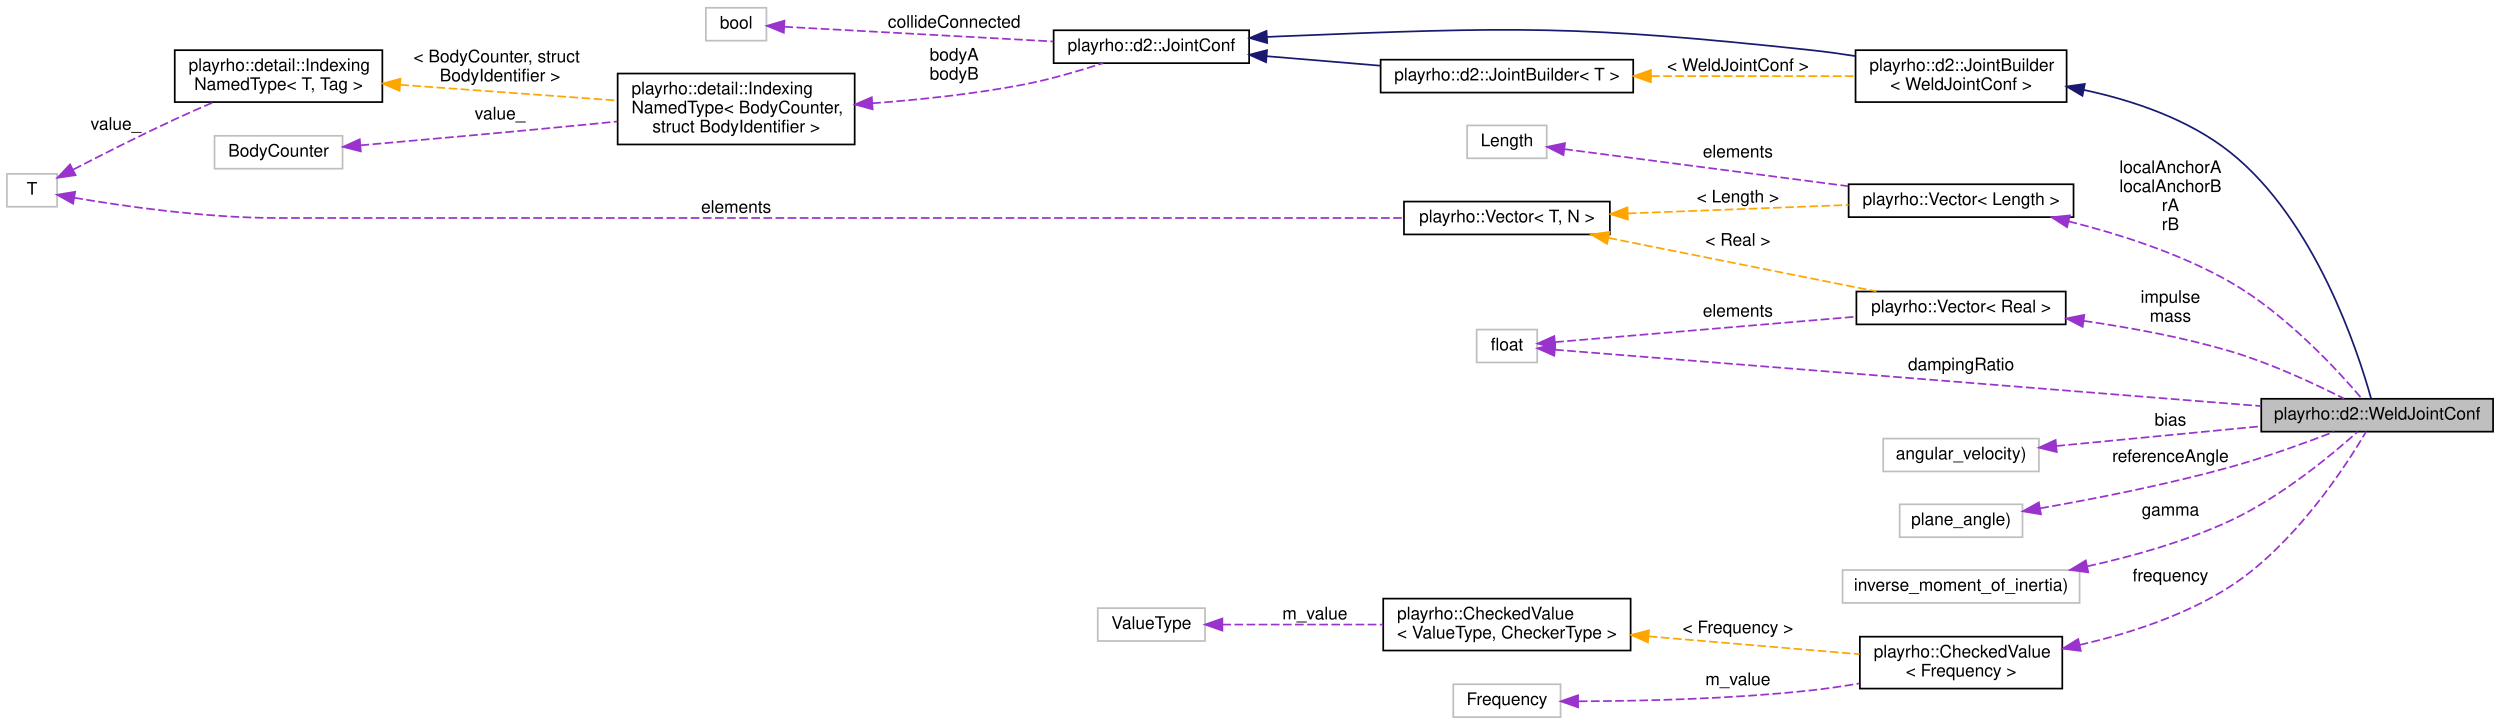
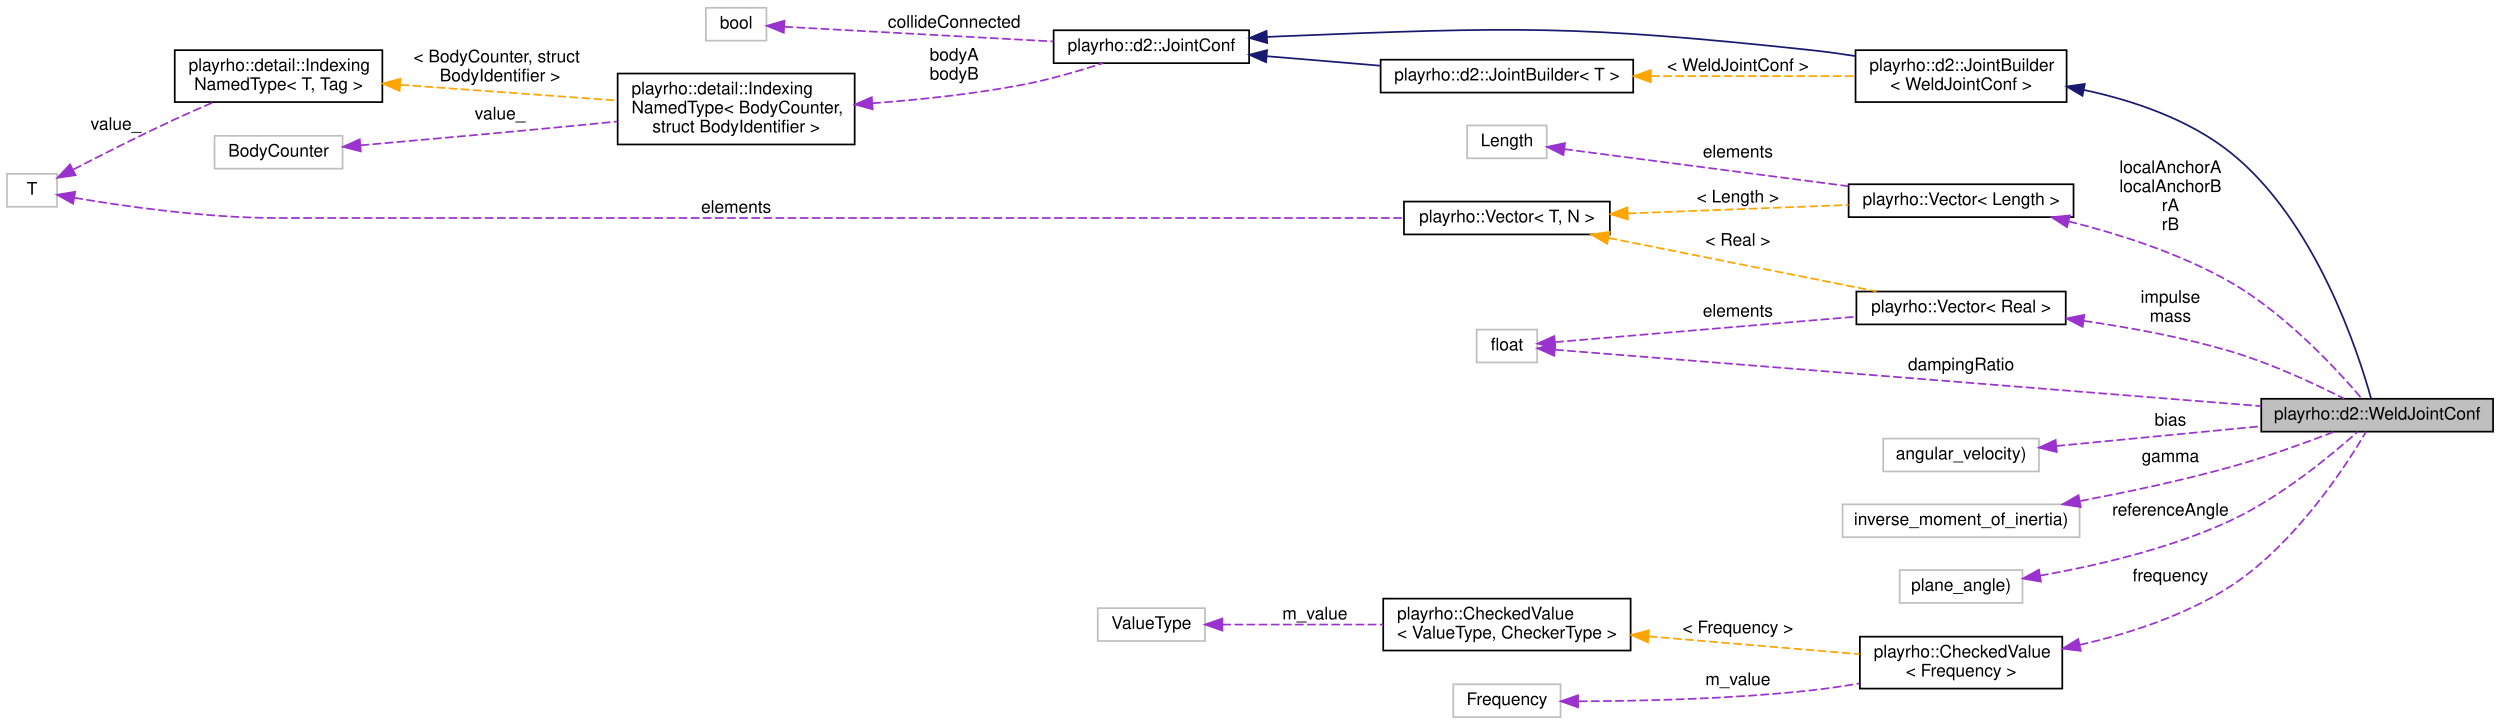
<svg xmlns="http://www.w3.org/2000/svg" xmlns:xlink="http://www.w3.org/1999/xlink" width="1445pt" height="419pt" viewBox="0.00 0.00 1445.00 419.00">
  <g id="graph0" class="graph" transform="scale(1 1) rotate(0) translate(4 415)">
    <polygon fill="white" stroke="transparent" points="-4,4 -4,-415 1441,-415 1441,4 -4,4" />
    <g id="node1" class="node">
      <g id="a_node1">
        <a xlink:title="Weld joint definition.">
          <polygon fill="#bfbfbf" stroke="black" points="1303,-165.5 1303,-184.5 1437,-184.5 1437,-165.5 1303,-165.5" />
          <text text-anchor="middle" x="1370" y="-172.5" font-family="Helvetica,sans-Serif" font-size="10.00">playrho::d2::WeldJointConf</text>
        </a>
      </g>
    </g>
    <g id="node2" class="node">
      <g id="a_node2">
        <a xlink:href="structplayrho_1_1d2_1_1JointBuilder.html" target="_top" xlink:title=" ">
          <polygon fill="white" stroke="black" points="1068.5,-356 1068.5,-386 1190.5,-386 1190.5,-356 1068.5,-356" />
          <text text-anchor="start" x="1076.5" y="-374" font-family="Helvetica,sans-Serif" font-size="10.00">playrho::d2::JointBuilder</text>
          <text text-anchor="middle" x="1129.5" y="-363" font-family="Helvetica,sans-Serif" font-size="10.00">&lt; WeldJointConf &gt;</text>
        </a>
      </g>
    </g>
    <g id="edge1" class="edge">
      <path fill="none" stroke="midnightblue" d="M1200.48,-363.02C1229.07,-356.91 1260.98,-346.1 1285,-327 1334.33,-287.79 1359.1,-211.29 1366.53,-184.52" />
      <polygon fill="midnightblue" stroke="midnightblue" points="1199.66,-359.62 1190.53,-365 1201.02,-366.49 1199.66,-359.62" />
    </g>
    <g id="node3" class="node">
      <g id="a_node3">
        <a xlink:href="structplayrho_1_1d2_1_1JointConf.html" target="_top" xlink:title="Base joint definition class.">
          <polygon fill="white" stroke="black" points="605,-378.5 605,-397.5 718,-397.5 718,-378.5 605,-378.5" />
          <text text-anchor="middle" x="661.5" y="-385.5" font-family="Helvetica,sans-Serif" font-size="10.00">playrho::d2::JointConf</text>
        </a>
      </g>
    </g>
    <g id="edge2" class="edge">
      <path fill="none" stroke="midnightblue" d="M728.32,-393.64C730.92,-393.78 733.48,-393.9 736,-394 872.38,-399.56 907.28,-400.47 1043,-386 1051.24,-385.12 1059.89,-383.93 1068.39,-382.59" />
      <polygon fill="midnightblue" stroke="midnightblue" points="728.45,-390.14 718.25,-393.03 728.03,-397.13 728.45,-390.14" />
    </g>
    <g id="node9" class="node">
      <g id="a_node9">
        <a xlink:href="structplayrho_1_1d2_1_1JointBuilder.html" target="_top" xlink:title="Joint builder definition structure.">
          <polygon fill="white" stroke="black" points="794,-361.5 794,-380.5 940,-380.5 940,-361.5 794,-361.5" />
          <text text-anchor="middle" x="867" y="-368.5" font-family="Helvetica,sans-Serif" font-size="10.00">playrho::d2::JointBuilder&lt; T &gt;</text>
        </a>
      </g>
    </g>
    <g id="edge9" class="edge">
      <path fill="none" stroke="midnightblue" d="M728.16,-382.51C749.06,-380.77 772.3,-378.83 793.64,-377.04" />
      <polygon fill="midnightblue" stroke="midnightblue" points="727.78,-379.03 718.11,-383.35 728.36,-386.01 727.78,-379.03" />
    </g>
    <g id="node4" class="node">
      <g id="a_node4">
        <a xlink:href="classplayrho_1_1detail_1_1IndexingNamedType.html" target="_top" xlink:title=" ">
          <polygon fill="white" stroke="black" points="353,-331.5 353,-372.5 490,-372.5 490,-331.5 353,-331.5" />
          <text text-anchor="start" x="361" y="-360.5" font-family="Helvetica,sans-Serif" font-size="10.00">playrho::detail::Indexing</text>
          <text text-anchor="start" x="361" y="-349.5" font-family="Helvetica,sans-Serif" font-size="10.00">NamedType&lt; BodyCounter,</text>
          <text text-anchor="middle" x="421.5" y="-338.5" font-family="Helvetica,sans-Serif" font-size="10.00"> struct BodyIdentifier &gt;</text>
        </a>
      </g>
    </g>
    <g id="edge3" class="edge">
      <path fill="none" stroke="#9a32cd" stroke-dasharray="5,2" d="M500.15,-355.31C527.74,-357.36 558.91,-360.66 587,-366 602.7,-368.99 619.83,-374.01 633.6,-378.5" />
      <polygon fill="#9a32cd" stroke="#9a32cd" points="500.38,-351.82 490.16,-354.61 499.89,-358.8 500.38,-351.82" />
      <text text-anchor="middle" x="547.5" y="-380" font-family="Helvetica,sans-Serif" font-size="10.00"> bodyA</text>
      <text text-anchor="middle" x="547.5" y="-369" font-family="Helvetica,sans-Serif" font-size="10.00">bodyB</text>
    </g>
    <g id="node5" class="node">
      <g id="a_node5">
        <a xlink:title=" ">
          <polygon fill="white" stroke="#bfbfbf" points="120,-317.5 120,-336.5 194,-336.5 194,-317.5 120,-317.5" />
          <text text-anchor="middle" x="157" y="-324.5" font-family="Helvetica,sans-Serif" font-size="10.00">BodyCounter</text>
        </a>
      </g>
    </g>
    <g id="edge4" class="edge">
      <path fill="none" stroke="#9a32cd" stroke-dasharray="5,2" d="M204.41,-331.01C240.12,-334.14 290.7,-338.67 335,-343 340.79,-343.57 346.81,-344.17 352.84,-344.78" />
      <polygon fill="#9a32cd" stroke="#9a32cd" points="204.55,-327.51 194.29,-330.12 203.94,-334.48 204.55,-327.51" />
      <text text-anchor="middle" x="285" y="-346" font-family="Helvetica,sans-Serif" font-size="10.00"> value_</text>
    </g>
    <g id="node6" class="node">
      <g id="a_node6">
        <a xlink:href="classplayrho_1_1detail_1_1IndexingNamedType.html" target="_top" xlink:title="An indexable, hashable, named &quot;strong type&quot; template class.">
          <polygon fill="white" stroke="black" points="97,-356 97,-386 217,-386 217,-356 97,-356" />
          <text text-anchor="start" x="105" y="-374" font-family="Helvetica,sans-Serif" font-size="10.00">playrho::detail::Indexing</text>
          <text text-anchor="middle" x="157" y="-363" font-family="Helvetica,sans-Serif" font-size="10.00">NamedType&lt; T, Tag &gt;</text>
        </a>
      </g>
    </g>
    <g id="edge5" class="edge">
      <path fill="none" stroke="orange" stroke-dasharray="5,2" d="M227.39,-365.98C266.13,-363.17 314.19,-359.69 352.68,-356.91" />
      <polygon fill="orange" stroke="orange" points="226.96,-362.5 217.24,-366.71 227.46,-369.48 226.96,-362.5" />
      <text text-anchor="start" x="235" y="-379" font-family="Helvetica,sans-Serif" font-size="10.00"> &lt; BodyCounter, struct</text>
      <text text-anchor="middle" x="285" y="-368" font-family="Helvetica,sans-Serif" font-size="10.00"> BodyIdentifier &gt;</text>
    </g>
    <g id="node7" class="node">
      <g id="a_node7">
        <a xlink:title=" ">
          <polygon fill="white" stroke="#bfbfbf" points="0,-295.5 0,-314.5 29,-314.5 29,-295.5 0,-295.5" />
          <text text-anchor="middle" x="14.5" y="-302.5" font-family="Helvetica,sans-Serif" font-size="10.00">T</text>
        </a>
      </g>
    </g>
    <g id="edge6" class="edge">
      <path fill="none" stroke="#9a32cd" stroke-dasharray="5,2" d="M38.45,-317.05C54.67,-325.44 77,-336.74 97,-346 104.17,-349.32 111.9,-352.72 119.33,-355.9" />
      <polygon fill="#9a32cd" stroke="#9a32cd" points="39.7,-313.75 29.21,-312.24 36.47,-319.96 39.7,-313.75" />
      <text text-anchor="middle" x="63" y="-340" font-family="Helvetica,sans-Serif" font-size="10.00"> value_</text>
    </g>
    <g id="node12" class="node">
      <g id="a_node12">
        <a xlink:href="structplayrho_1_1Vector.html" target="_top" xlink:title="Vector.">
          <polygon fill="white" stroke="black" points="807.5,-279.5 807.5,-298.5 926.5,-298.5 926.5,-279.5 807.5,-279.5" />
          <text text-anchor="middle" x="867" y="-286.5" font-family="Helvetica,sans-Serif" font-size="10.00">playrho::Vector&lt; T, N &gt;</text>
        </a>
      </g>
    </g>
    <g id="edge13" class="edge">
      <path fill="none" stroke="#9a32cd" stroke-dasharray="5,2" d="M38.97,-300.68C66.79,-295.94 114.6,-289 156,-289 156,-289 156,-289 662.5,-289 711.26,-289 766.58,-289 807.23,-289" />
      <polygon fill="#9a32cd" stroke="#9a32cd" points="38.25,-297.25 29,-302.43 39.46,-304.15 38.25,-297.25" />
      <text text-anchor="middle" x="421.5" y="-292" font-family="Helvetica,sans-Serif" font-size="10.00"> elements</text>
    </g>
    <g id="node8" class="node">
      <g id="a_node8">
        <a xlink:title=" ">
          <polygon fill="white" stroke="#bfbfbf" points="404,-391.5 404,-410.5 439,-410.5 439,-391.5 404,-391.5" />
          <text text-anchor="middle" x="421.5" y="-398.5" font-family="Helvetica,sans-Serif" font-size="10.00">bool</text>
        </a>
      </g>
    </g>
    <g id="edge7" class="edge">
      <path fill="none" stroke="#9a32cd" stroke-dasharray="5,2" d="M449.38,-399.53C486.91,-397.48 555.89,-393.71 604.77,-391.04" />
      <polygon fill="#9a32cd" stroke="#9a32cd" points="449.03,-396.05 439.24,-400.09 449.41,-403.04 449.03,-396.05" />
      <text text-anchor="middle" x="547.5" y="-399" font-family="Helvetica,sans-Serif" font-size="10.00"> collideConnected</text>
    </g>
    <g id="edge8" class="edge">
      <path fill="none" stroke="orange" stroke-dasharray="5,2" d="M950.33,-371C988.65,-371 1033.4,-371 1068.47,-371" />
      <polygon fill="orange" stroke="orange" points="950.22,-367.5 940.22,-371 950.22,-374.5 950.22,-367.5" />
      <text text-anchor="middle" x="1000.5" y="-374" font-family="Helvetica,sans-Serif" font-size="10.00"> &lt; WeldJointConf &gt;</text>
    </g>
    <g id="node10" class="node">
      <g id="a_node10">
        <a xlink:href="structplayrho_1_1Vector.html" target="_top" xlink:title=" ">
          <polygon fill="white" stroke="black" points="1064.5,-289.5 1064.5,-308.5 1194.5,-308.5 1194.5,-289.5 1064.5,-289.5" />
          <text text-anchor="middle" x="1129.5" y="-296.5" font-family="Helvetica,sans-Serif" font-size="10.00">playrho::Vector&lt; Length &gt;</text>
        </a>
      </g>
    </g>
    <g id="edge10" class="edge">
      <path fill="none" stroke="#9a32cd" stroke-dasharray="5,2" d="M1191.63,-287.07C1221.11,-279.69 1256.23,-268.42 1285,-252 1317.3,-233.56 1347.46,-200.68 1361.21,-184.51" />
      <polygon fill="#9a32cd" stroke="#9a32cd" points="1190.76,-283.68 1181.86,-289.43 1192.4,-290.49 1190.76,-283.68" />
      <text text-anchor="middle" x="1250.5" y="-315" font-family="Helvetica,sans-Serif" font-size="10.00"> localAnchorA</text>
      <text text-anchor="middle" x="1250.5" y="-304" font-family="Helvetica,sans-Serif" font-size="10.00">localAnchorB</text>
      <text text-anchor="middle" x="1250.5" y="-293" font-family="Helvetica,sans-Serif" font-size="10.00">rA</text>
      <text text-anchor="middle" x="1250.5" y="-282" font-family="Helvetica,sans-Serif" font-size="10.00">rB</text>
    </g>
    <g id="node11" class="node">
      <g id="a_node11">
        <a xlink:title=" ">
          <polygon fill="white" stroke="#bfbfbf" points="844,-323.5 844,-342.5 890,-342.5 890,-323.5 844,-323.5" />
          <text text-anchor="middle" x="867" y="-330.5" font-family="Helvetica,sans-Serif" font-size="10.00">Length</text>
        </a>
      </g>
    </g>
    <g id="edge11" class="edge">
      <path fill="none" stroke="#9a32cd" stroke-dasharray="5,2" d="M900.13,-328.81C940.91,-323.48 1012.2,-314.18 1064.31,-307.38" />
      <polygon fill="#9a32cd" stroke="#9a32cd" points="899.67,-325.34 890.21,-330.1 900.58,-332.28 899.67,-325.34" />
      <text text-anchor="middle" x="1000.5" y="-324" font-family="Helvetica,sans-Serif" font-size="10.00"> elements</text>
    </g>
    <g id="edge12" class="edge">
      <path fill="none" stroke="orange" stroke-dasharray="5,2" d="M936.88,-291.64C976.42,-293.16 1025.75,-295.06 1064.45,-296.54" />
      <polygon fill="orange" stroke="orange" points="936.91,-288.14 926.79,-291.26 936.64,-295.14 936.91,-288.14" />
      <text text-anchor="middle" x="1000.5" y="-298" font-family="Helvetica,sans-Serif" font-size="10.00"> &lt; Length &gt;</text>
    </g>
    <g id="node13" class="node">
      <g id="a_node13">
        <a xlink:href="structplayrho_1_1Vector.html" target="_top" xlink:title=" ">
          <polygon fill="white" stroke="black" points="1069,-227.5 1069,-246.5 1190,-246.5 1190,-227.5 1069,-227.5" />
          <text text-anchor="middle" x="1129.5" y="-234.5" font-family="Helvetica,sans-Serif" font-size="10.00">playrho::Vector&lt; Real &gt;</text>
        </a>
      </g>
    </g>
    <g id="edge16" class="edge">
      <path fill="none" stroke="orange" stroke-dasharray="5,2" d="M925.71,-277.48C972.24,-268.19 1036.89,-255.29 1080.58,-246.57" />
      <polygon fill="orange" stroke="orange" points="924.9,-274.07 915.78,-279.46 926.27,-280.94 924.9,-274.07" />
      <text text-anchor="middle" x="1000.5" y="-273" font-family="Helvetica,sans-Serif" font-size="10.00"> &lt; Real &gt;</text>
    </g>
    <g id="edge14" class="edge">
      <path fill="none" stroke="#9a32cd" stroke-dasharray="5,2" d="M1200.42,-229.53C1227.21,-225.67 1257.85,-220.03 1285,-212 1308.53,-205.04 1334.15,-193.06 1350.83,-184.62" />
      <polygon fill="#9a32cd" stroke="#9a32cd" points="1199.78,-226.08 1190.35,-230.92 1200.74,-233.01 1199.78,-226.08" />
      <text text-anchor="middle" x="1250.5" y="-240" font-family="Helvetica,sans-Serif" font-size="10.00"> impulse</text>
      <text text-anchor="middle" x="1250.5" y="-229" font-family="Helvetica,sans-Serif" font-size="10.00">mass</text>
    </g>
    <g id="node14" class="node">
      <g id="a_node14">
        <a xlink:title=" ">
          <polygon fill="white" stroke="#bfbfbf" points="849.5,-205.5 849.5,-224.5 884.5,-224.5 884.5,-205.5 849.5,-205.5" />
          <text text-anchor="middle" x="867" y="-212.5" font-family="Helvetica,sans-Serif" font-size="10.00">float</text>
        </a>
      </g>
    </g>
    <g id="edge17" class="edge">
      <path fill="none" stroke="#9a32cd" stroke-dasharray="5,2" d="M894.87,-212.85C971.28,-206.75 1191.44,-189.18 1302.81,-180.28" />
      <polygon fill="#9a32cd" stroke="#9a32cd" points="894.36,-209.38 884.67,-213.67 894.92,-216.36 894.36,-209.38" />
      <text text-anchor="middle" x="1129.5" y="-201" font-family="Helvetica,sans-Serif" font-size="10.00"> dampingRatio</text>
    </g>
    <g id="edge15" class="edge">
      <path fill="none" stroke="#9a32cd" stroke-dasharray="5,2" d="M894.9,-217.27C935.65,-220.71 1014.06,-227.34 1068.74,-231.95" />
      <polygon fill="#9a32cd" stroke="#9a32cd" points="894.95,-213.76 884.69,-216.41 894.36,-220.74 894.95,-213.76" />
      <text text-anchor="middle" x="1000.5" y="-232" font-family="Helvetica,sans-Serif" font-size="10.00"> elements</text>
    </g>
    <g id="node15" class="node">
      <g id="a_node15">
        <a xlink:title=" ">
          <polygon fill="white" stroke="#bfbfbf" points="1084.5,-142.5 1084.5,-161.5 1174.5,-161.5 1174.5,-142.5 1084.5,-142.5" />
          <text text-anchor="middle" x="1129.5" y="-149.5" font-family="Helvetica,sans-Serif" font-size="10.00">angular_velocity)</text>
        </a>
      </g>
    </g>
    <g id="edge18" class="edge">
      <path fill="none" stroke="#9a32cd" stroke-dasharray="5,2" d="M1184.56,-157.21C1219.6,-160.59 1265.48,-165.02 1302.71,-168.61" />
      <polygon fill="#9a32cd" stroke="#9a32cd" points="1184.81,-153.72 1174.52,-156.25 1184.14,-160.69 1184.81,-153.72" />
      <text text-anchor="middle" x="1250.5" y="-169" font-family="Helvetica,sans-Serif" font-size="10.00"> bias</text>
    </g>
    <g id="node16" class="node">
      <g id="a_node16">
        <a xlink:title=" ">
-           <polygon fill="white" stroke="#bfbfbf" points="1094,-104.5 1094,-123.5 1165,-123.5 1165,-104.5 1094,-104.5" />
-           <text text-anchor="middle" x="1129.5" y="-111.5" font-family="Helvetica,sans-Serif" font-size="10.00">plane_angle)</text>
+           <polygon fill="white" stroke="#bfbfbf" points="1061,-104.5 1061,-123.5 1198,-123.5 1198,-104.5 1061,-104.5" />
+           <text text-anchor="middle" x="1129.5" y="-111.5" font-family="Helvetica,sans-Serif" font-size="10.00">inverse_moment_of_inertia)</text>
        </a>
      </g>
    </g>
    <g id="edge19" class="edge">
-       <path fill="none" stroke="#9a32cd" stroke-dasharray="5,2" d="M1175.28,-121.21C1206.35,-126.65 1248.52,-134.88 1285,-145 1305.59,-150.71 1328.39,-158.98 1345.04,-165.39" />
-       <polygon fill="#9a32cd" stroke="#9a32cd" points="1175.65,-117.73 1165.2,-119.48 1174.46,-124.62 1175.65,-117.73" />
-       <text text-anchor="middle" x="1250.5" y="-148" font-family="Helvetica,sans-Serif" font-size="10.00"> referenceAngle</text>
+       <path fill="none" stroke="#9a32cd" stroke-dasharray="5,2" d="M1198.38,-125.42C1225.52,-130.55 1256.95,-137.22 1285,-145 1305.59,-150.71 1328.39,-158.98 1345.04,-165.39" />
+       <polygon fill="#9a32cd" stroke="#9a32cd" points="1198.67,-121.91 1188.2,-123.52 1197.39,-128.79 1198.67,-121.91" />
+       <text text-anchor="middle" x="1250.5" y="-148" font-family="Helvetica,sans-Serif" font-size="10.00"> gamma</text>
    </g>
    <g id="node17" class="node">
      <g id="a_node17">
        <a xlink:title=" ">
-           <polygon fill="white" stroke="#bfbfbf" points="1061,-66.5 1061,-85.5 1198,-85.5 1198,-66.5 1061,-66.5" />
-           <text text-anchor="middle" x="1129.5" y="-73.5" font-family="Helvetica,sans-Serif" font-size="10.00">inverse_moment_of_inertia)</text>
+           <polygon fill="white" stroke="#bfbfbf" points="1094,-66.5 1094,-85.5 1165,-85.5 1165,-66.5 1094,-66.5" />
+           <text text-anchor="middle" x="1129.5" y="-73.5" font-family="Helvetica,sans-Serif" font-size="10.00">plane_angle)</text>
        </a>
      </g>
    </g>
    <g id="edge20" class="edge">
-       <path fill="none" stroke="#9a32cd" stroke-dasharray="5,2" d="M1202.55,-87.68C1229.23,-93.55 1259.23,-102.04 1285,-114 1314.26,-127.58 1343.67,-152 1358.72,-165.45" />
-       <polygon fill="#9a32cd" stroke="#9a32cd" points="1203.01,-84.2 1192.51,-85.56 1201.57,-91.05 1203.01,-84.2" />
-       <text text-anchor="middle" x="1250.5" y="-117" font-family="Helvetica,sans-Serif" font-size="10.00"> gamma</text>
+       <path fill="none" stroke="#9a32cd" stroke-dasharray="5,2" d="M1175.1,-82.27C1206.81,-87.83 1249.85,-97.68 1285,-114 1314.26,-127.58 1343.67,-152 1358.72,-165.45" />
+       <polygon fill="#9a32cd" stroke="#9a32cd" points="1175.67,-78.81 1165.23,-80.61 1174.51,-85.72 1175.67,-78.81" />
+       <text text-anchor="middle" x="1250.5" y="-117" font-family="Helvetica,sans-Serif" font-size="10.00"> referenceAngle</text>
    </g>
    <g id="node18" class="node">
      <g id="a_node18">
        <a xlink:href="classplayrho_1_1CheckedValue.html" target="_top" xlink:title=" ">
          <polygon fill="white" stroke="black" points="1071,-17 1071,-47 1188,-47 1188,-17 1071,-17" />
          <text text-anchor="start" x="1079" y="-35" font-family="Helvetica,sans-Serif" font-size="10.00">playrho::CheckedValue</text>
          <text text-anchor="middle" x="1129.5" y="-24" font-family="Helvetica,sans-Serif" font-size="10.00">&lt; Frequency &gt;</text>
        </a>
      </g>
    </g>
    <g id="edge21" class="edge">
      <path fill="none" stroke="#9a32cd" stroke-dasharray="5,2" d="M1198.06,-42.23C1226.52,-48.75 1258.99,-59.25 1285,-76 1322.33,-100.05 1351.95,-145.71 1363.62,-165.48" />
      <polygon fill="#9a32cd" stroke="#9a32cd" points="1198.7,-38.79 1188.18,-40.09 1197.21,-45.63 1198.7,-38.79" />
      <text text-anchor="middle" x="1250.5" y="-79" font-family="Helvetica,sans-Serif" font-size="10.00"> frequency</text>
    </g>
    <g id="node19" class="node">
      <g id="a_node19">
        <a xlink:title=" ">
          <polygon fill="white" stroke="#bfbfbf" points="836,-0.5 836,-19.5 898,-19.5 898,-0.5 836,-0.5" />
          <text text-anchor="middle" x="867" y="-7.5" font-family="Helvetica,sans-Serif" font-size="10.00">Frequency</text>
        </a>
      </g>
    </g>
    <g id="edge22" class="edge">
      <path fill="none" stroke="#9a32cd" stroke-dasharray="5,2" d="M908.58,-9.66C944.13,-9.78 997.13,-10.95 1043,-16 1052.01,-16.99 1061.49,-18.4 1070.73,-19.97" />
      <polygon fill="#9a32cd" stroke="#9a32cd" points="908.14,-6.16 898.14,-9.66 908.13,-13.16 908.14,-6.16" />
      <text text-anchor="middle" x="1000.5" y="-19" font-family="Helvetica,sans-Serif" font-size="10.00"> m_value</text>
    </g>
    <g id="node20" class="node">
      <g id="a_node20">
        <a xlink:href="classplayrho_1_1CheckedValue.html" target="_top" xlink:title="Checked value.">
          <polygon fill="white" stroke="black" points="795.5,-39 795.5,-69 938.5,-69 938.5,-39 795.5,-39" />
          <text text-anchor="start" x="803.5" y="-57" font-family="Helvetica,sans-Serif" font-size="10.00">playrho::CheckedValue</text>
          <text text-anchor="middle" x="867" y="-46" font-family="Helvetica,sans-Serif" font-size="10.00">&lt; ValueType, CheckerType &gt;</text>
        </a>
      </g>
    </g>
    <g id="edge23" class="edge">
      <path fill="none" stroke="orange" stroke-dasharray="5,2" d="M948.98,-47.16C988.46,-43.83 1035.03,-39.89 1070.84,-36.87" />
      <polygon fill="orange" stroke="orange" points="948.51,-43.69 938.84,-48.02 949.1,-50.66 948.51,-43.69" />
      <text text-anchor="middle" x="1000.5" y="-49" font-family="Helvetica,sans-Serif" font-size="10.00"> &lt; Frequency &gt;</text>
    </g>
    <g id="node21" class="node">
      <g id="a_node21">
        <a xlink:title=" ">
          <polygon fill="white" stroke="#bfbfbf" points="630.5,-44.5 630.5,-63.5 692.5,-63.5 692.5,-44.5 630.5,-44.5" />
          <text text-anchor="middle" x="661.5" y="-51.5" font-family="Helvetica,sans-Serif" font-size="10.00">ValueType</text>
        </a>
      </g>
    </g>
    <g id="edge24" class="edge">
      <path fill="none" stroke="#9a32cd" stroke-dasharray="5,2" d="M702.54,-54C728.96,-54 764.29,-54 795.34,-54" />
      <polygon fill="#9a32cd" stroke="#9a32cd" points="702.53,-50.5 692.53,-54 702.53,-57.5 702.53,-50.5" />
      <text text-anchor="middle" x="756" y="-57" font-family="Helvetica,sans-Serif" font-size="10.00"> m_value</text>
    </g>
  </g>
</svg>
